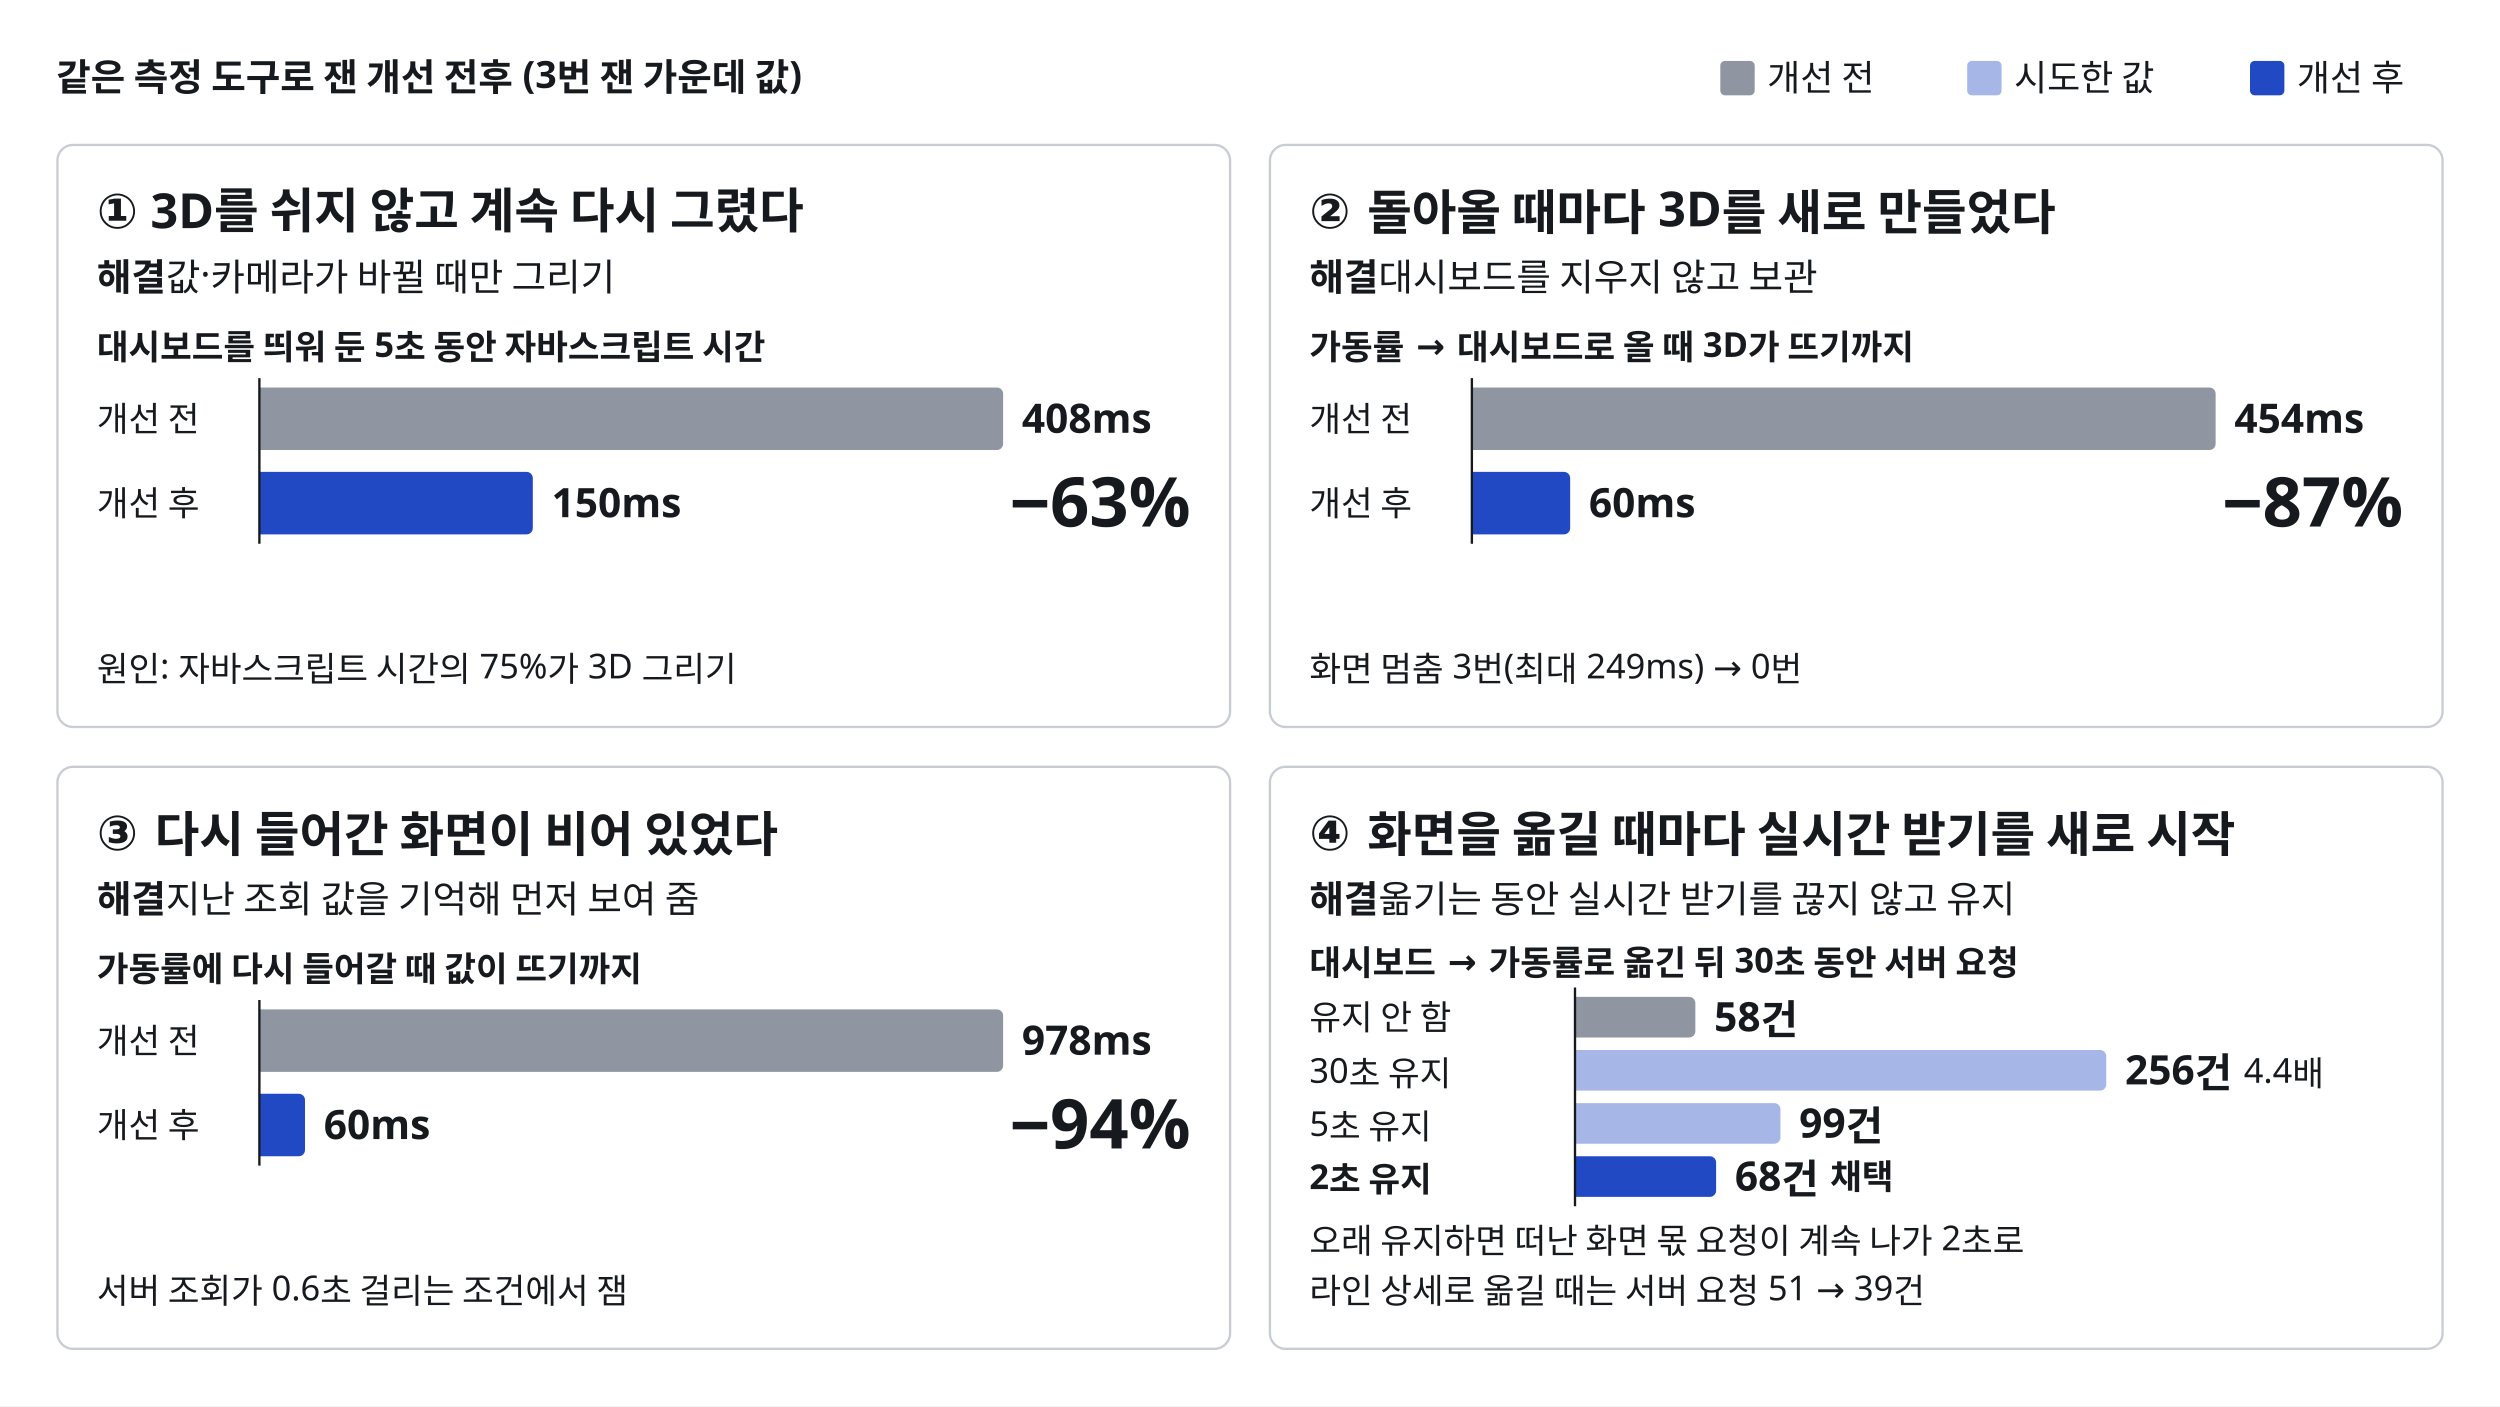
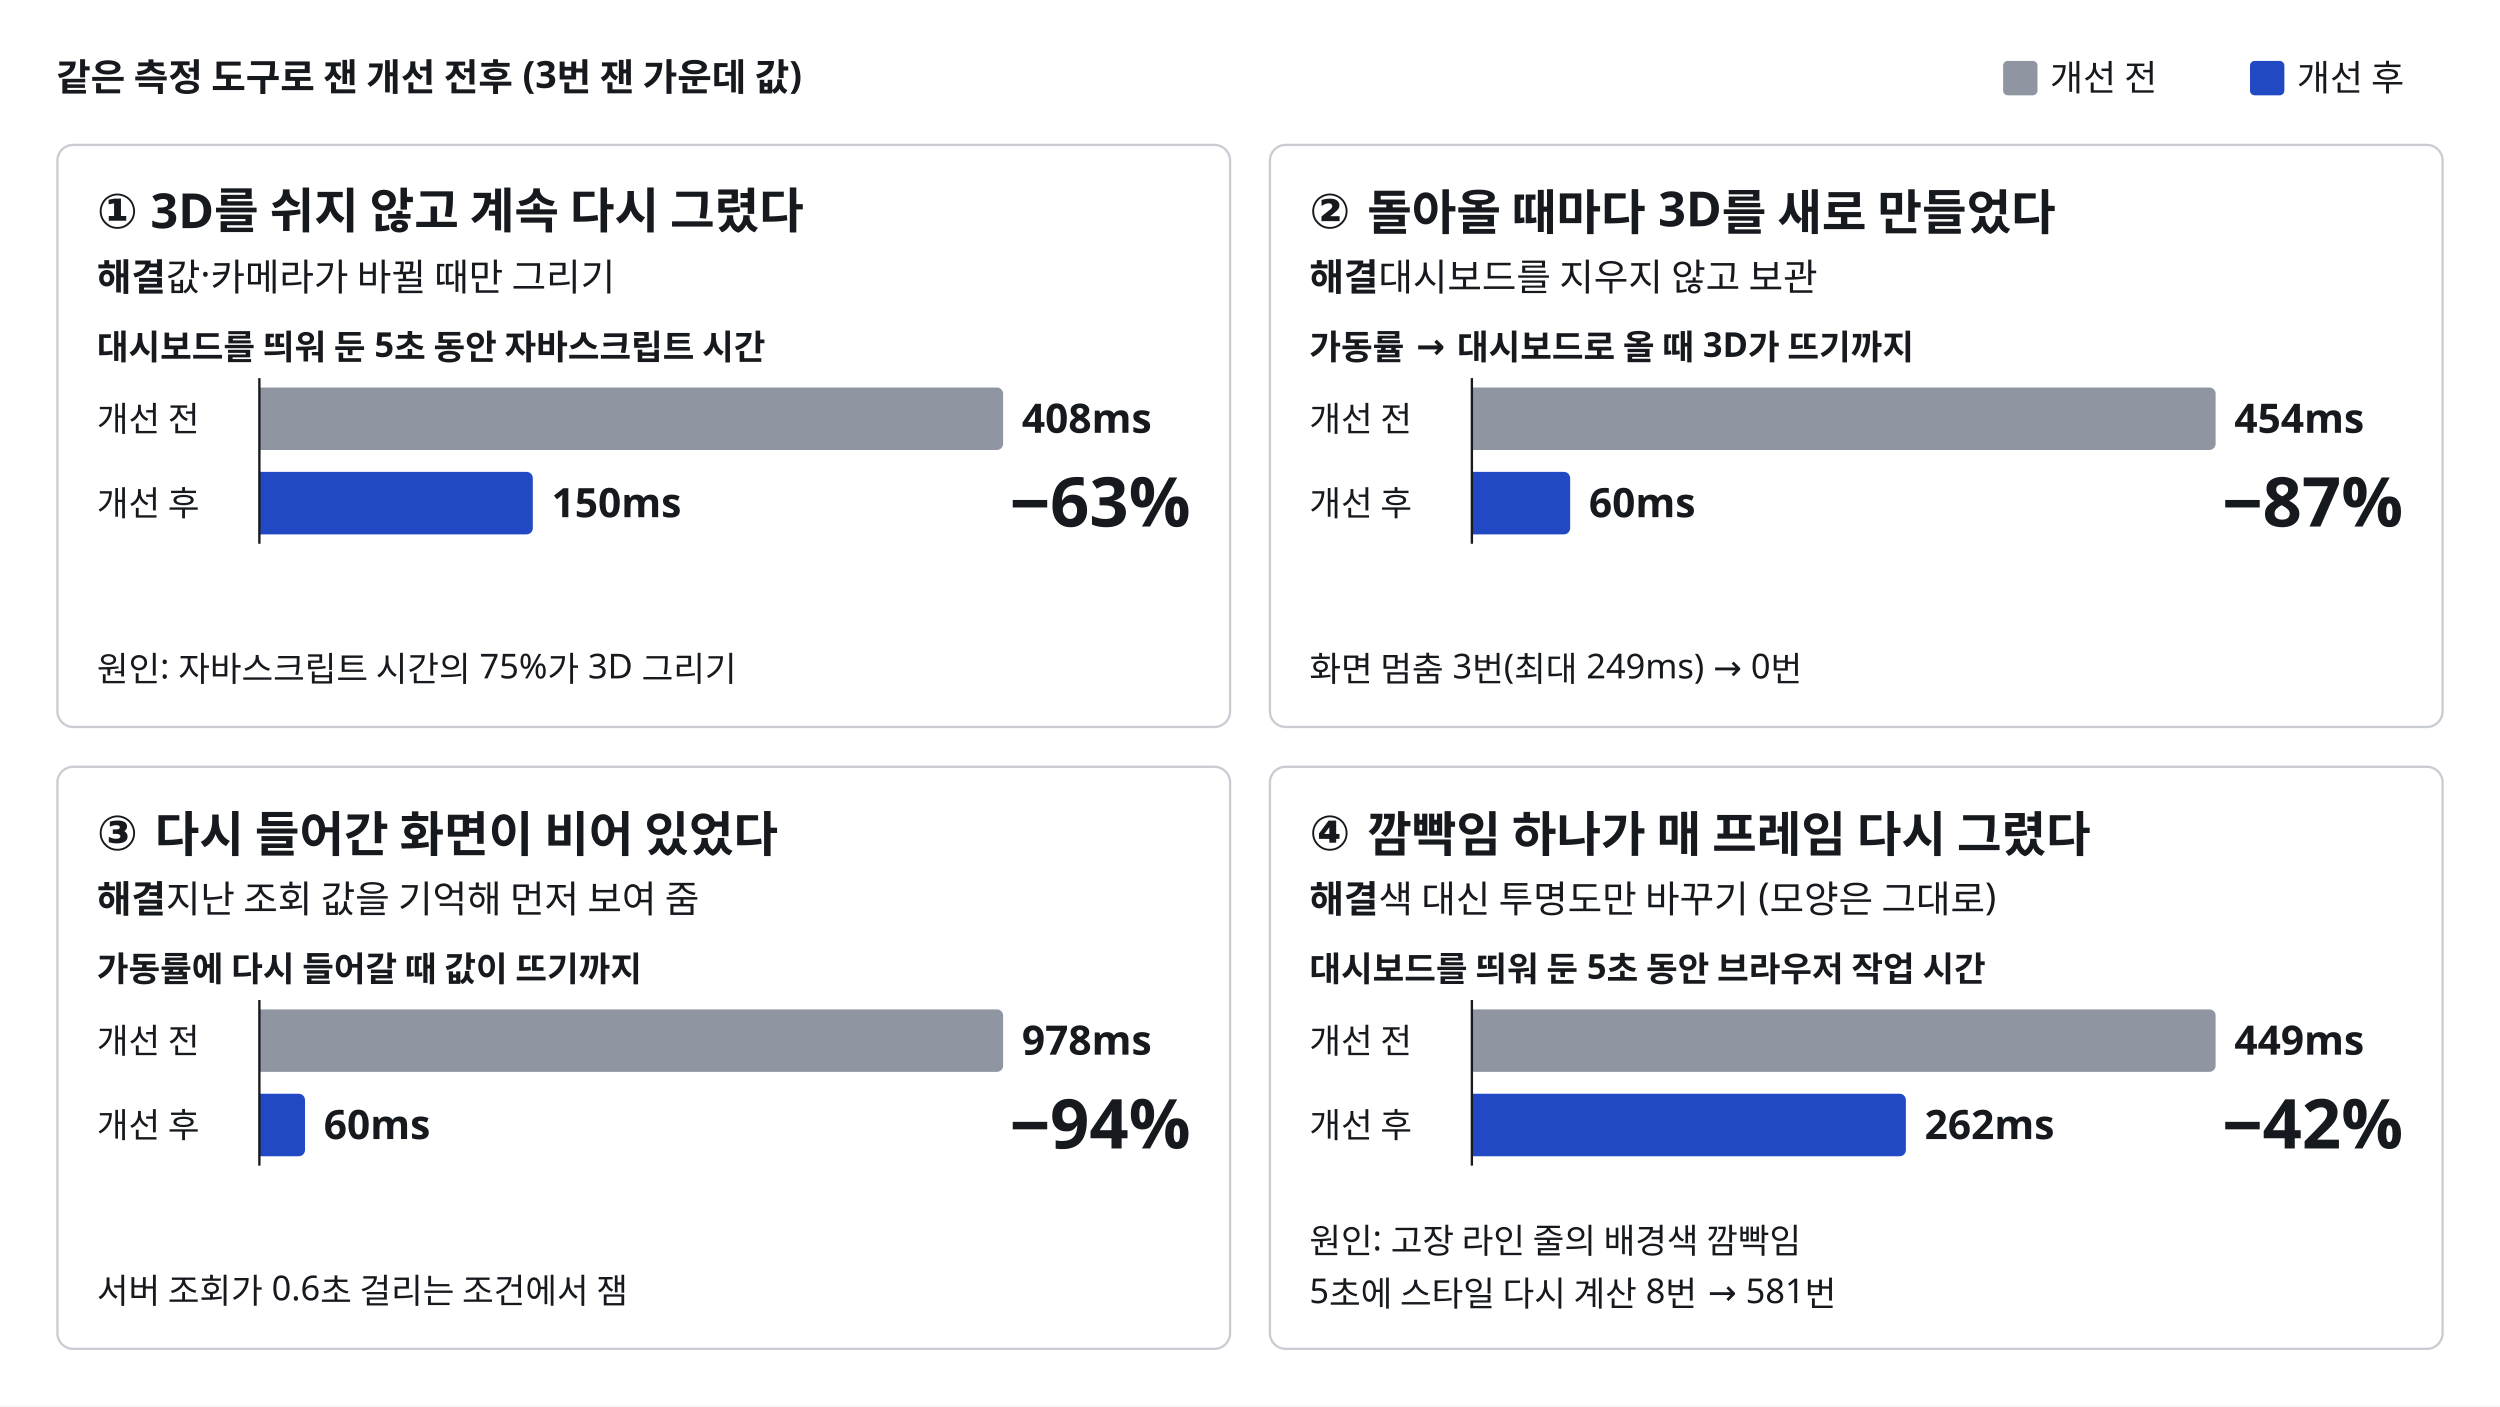
<svg xmlns="http://www.w3.org/2000/svg" width="1600" height="900" viewBox="0 0 1600 900" font-family="'Malgun Gothic', pretendard, sans-serif" style="font-variant-numeric: tabular-nums">
  <rect width="1600" height="900" fill="#ffffff" />
  <text x="36" y="58" font-size="24" font-weight="700" fill="#16191d" text-anchor="start">같은 측정 도구로 잰 개선 전후 (3번 잰 가운데 값)</text>
  <text x="1470" y="58" font-size="23" font-weight="400" fill="#16191d" text-anchor="start">개선 후</text>
  <rect x="1440" y="39" width="22" height="22" rx="3" fill="#2149c4" />
-   <text x="1289" y="58" font-size="23" font-weight="400" fill="#16191d" text-anchor="start">시도한 값</text>
-   <rect x="1259" y="39" width="22" height="22" rx="3" fill="#a6b6e7" />
-   <text x="1131" y="58" font-size="23" font-weight="400" fill="#16191d" text-anchor="start">개선 전</text>
-   <rect x="1101" y="39" width="22" height="22" rx="3" fill="#8f96a1" />
+   <text x="1312" y="58" font-size="23" font-weight="400" fill="#16191d" text-anchor="start">개선 전</text>
+   <rect x="1282" y="39" width="22" height="22" rx="3" fill="#8f96a1" />
  <rect x="36.75" y="92.75" width="750.5" height="372.5" rx="10" fill="#ffffff" stroke="#c9cdd3" stroke-width="1.5" />
  <text x="62" y="146" font-size="31" font-weight="700" fill="#16191d" text-anchor="start">① 3D를 쉬지 않고 계속 다시 그렸다</text>
  <text x="62" y="186" font-size="24" fill="#16191d">
    <tspan font-weight="700">해결 </tspan>값·카메라가 바뀔 때만 그리기</text>
  <text x="62" y="230" font-size="22" font-weight="700" fill="#16191d" text-anchor="start">대시보드를 띄워 둔 5초 동안 자바스크립트 시간</text>
  <text x="62" y="276" font-size="22" font-weight="400" fill="#16191d" text-anchor="start">개선 전</text>
  <path d="M166 248H638A4 4 0 0 1 642 252V284A4 4 0 0 1 638 288H166Z" fill="#8f96a1" />
  <text x="654" y="277" font-size="26" font-weight="700" fill="#16191d" text-anchor="start">408ms</text>
  <text x="62" y="330" font-size="22" font-weight="400" fill="#16191d" text-anchor="start">개선 후</text>
  <path d="M166 302H337A4 4 0 0 1 341 306V338A4 4 0 0 1 337 342H166Z" fill="#2149c4" />
  <text x="353" y="331" font-size="26" font-weight="700" fill="#16191d" text-anchor="start">150ms</text>
  <line x1="166" y1="242" x2="166" y2="348" stroke="#16191d" stroke-width="1.5" />
  <text x="762" y="337" font-size="44" font-weight="700" fill="#16191d" text-anchor="end">
    <tspan font-family="'Segoe UI', Arial, sans-serif">−</tspan>63%</text>
  <text x="62" y="436" font-size="22" font-weight="400" fill="#16191d" text-anchor="start">원인: 자바스크립트 시간의 75%가 3D 그리기</text>
  <rect x="812.75" y="92.75" width="750.5" height="372.5" rx="10" fill="#ffffff" stroke="#c9cdd3" stroke-width="1.5" />
  <text x="838" y="146" font-size="31" font-weight="700" fill="#16191d" text-anchor="start">② 돌아올 때마다 3D를 새로 만들었다</text>
  <text x="838" y="186" font-size="24" fill="#16191d">
    <tspan font-weight="700">해결 </tspan>대시보드를 지우지 않고 보관</text>
  <text x="838" y="230" font-size="22" font-weight="700" fill="#16191d" text-anchor="start">가동률 → 대시보드로 올 때 3D가 뜨기까지</text>
  <text x="838" y="276" font-size="22" font-weight="400" fill="#16191d" text-anchor="start">개선 전</text>
  <path d="M942 248H1414A4 4 0 0 1 1418 252V284A4 4 0 0 1 1414 288H942Z" fill="#8f96a1" />
  <text x="1430" y="277" font-size="26" font-weight="700" fill="#16191d" text-anchor="start">454ms</text>
  <text x="838" y="330" font-size="22" font-weight="400" fill="#16191d" text-anchor="start">개선 후</text>
  <path d="M942 302H1000.907A4 4 0 0 1 1004.907 306V338A4 4 0 0 1 1000.907 342H942Z" fill="#2149c4" />
  <text x="1016.907" y="331" font-size="26" font-weight="700" fill="#16191d" text-anchor="start">60ms</text>
  <line x1="942" y1="242" x2="942" y2="348" stroke="#16191d" stroke-width="1.5" />
  <text x="1538" y="337" font-size="44" font-weight="700" fill="#16191d" text-anchor="end">
    <tspan font-family="'Segoe UI', Arial, sans-serif">−</tspan>87%</text>
  <text x="838" y="436" font-size="22" font-weight="400" fill="#16191d" text-anchor="start">화면 멈춤 3번(최대 249ms) → 0번</text>
  <rect x="36.75" y="490.75" width="750.5" height="372.5" rx="10" fill="#ffffff" stroke="#c9cdd3" stroke-width="1.5" />
  <text x="62" y="544" font-size="31" font-weight="700" fill="#16191d" text-anchor="start">③ 다시 들어간 화면이 비어 있었다</text>
  <text x="62" y="584" font-size="24" fill="#16191d">
    <tspan font-weight="700">해결 </tspan>지난 조회 값을 기억해 먼저 보여 줌</text>
  <text x="62" y="628" font-size="22" font-weight="700" fill="#16191d" text-anchor="start">가동률에 다시 들어갈 때 값이 뜨기까지</text>
  <text x="62" y="674" font-size="22" font-weight="400" fill="#16191d" text-anchor="start">개선 전</text>
  <path d="M166 646H638A4 4 0 0 1 642 650V682A4 4 0 0 1 638 686H166Z" fill="#8f96a1" />
  <text x="654" y="675" font-size="26" font-weight="700" fill="#16191d" text-anchor="start">978ms</text>
  <text x="62" y="728" font-size="22" font-weight="400" fill="#16191d" text-anchor="start">개선 후</text>
  <path d="M166 700H191.202A4 4 0 0 1 195.202 704V736A4 4 0 0 1 191.202 740H166Z" fill="#2149c4" />
  <text x="207.202" y="729" font-size="26" font-weight="700" fill="#16191d" text-anchor="start">60ms</text>
  <line x1="166" y1="640" x2="166" y2="746" stroke="#16191d" stroke-width="1.5" />
  <text x="762" y="735" font-size="44" font-weight="700" fill="#16191d" text-anchor="end">
    <tspan font-family="'Segoe UI', Arial, sans-serif">−</tspan>94%</text>
  <text x="62" y="834" font-size="22" font-weight="400" fill="#16191d" text-anchor="start">서버 조회가 0.6초 걸리는 조건에서 잼</text>
  <rect x="812.75" y="490.75" width="750.5" height="372.5" rx="10" fill="#ffffff" stroke="#c9cdd3" stroke-width="1.5" />
-   <text x="838" y="544" font-size="31" font-weight="700" fill="#16191d" text-anchor="start">④ 화면을 옮길 때마다 실시간 받기를 새로 시작</text>
+   <text x="838" y="544" font-size="31" font-weight="700" fill="#16191d" text-anchor="start">④ 깜빡임 하나가 매 프레임 다시 그렸다</text>
  <text x="838" y="584" font-size="24" fill="#16191d">
-     <tspan font-weight="700">해결 </tspan>옮기는 동안 실시간 받기를 끊지 않고 유지</text>
-   <text x="838" y="624" font-size="22" font-weight="700" fill="#16191d" text-anchor="start">대시보드 → 가동률로 옮긴 뒤 30초 동안 서버 요청</text>
-   <text x="838" y="659" font-size="22" font-weight="400" fill="#16191d" text-anchor="start">유지 안 함</text>
-   <path d="M1008 638H1081.031A4 4 0 0 1 1085.031 642V660A4 4 0 0 1 1081.031 664H1008Z" fill="#8f96a1" />
-   <text x="1097.031" y="660" font-size="26" font-weight="700" fill="#16191d" text-anchor="start">58건</text>
-   <text x="838" y="693" font-size="22" font-weight="400" fill="#16191d" text-anchor="start">30초 유지</text>
-   <path d="M1008 672H1344A4 4 0 0 1 1348 676V694A4 4 0 0 1 1344 698H1008Z" fill="#a6b6e7" />
-   <text x="1360" y="694" font-size="26" font-weight="700" fill="#16191d" text-anchor="start">256건</text>
-   <text x="1436" y="693" font-size="22" font-weight="400" fill="#16191d" text-anchor="start">4.4배</text>
-   <text x="838" y="727" font-size="22" font-weight="400" fill="#16191d" text-anchor="start">5초 유지</text>
-   <path d="M1008 706H1135.484A4 4 0 0 1 1139.484 710V728A4 4 0 0 1 1135.484 732H1008Z" fill="#a6b6e7" />
-   <text x="1151.484" y="728" font-size="26" font-weight="700" fill="#16191d" text-anchor="start">99건</text>
-   <text x="838" y="761" font-size="22" font-weight="700" fill="#16191d" text-anchor="start">2초 유지</text>
-   <path d="M1008 740H1094.312A4 4 0 0 1 1098.312 744V762A4 4 0 0 1 1094.312 766H1008Z" fill="#2149c4" />
-   <text x="1110.312" y="762" font-size="26" font-weight="700" fill="#16191d" text-anchor="start">68건</text>
-   <text x="1171.312" y="761" font-size="22" font-weight="700" fill="#16191d" text-anchor="start">채택</text>
-   <line x1="1008" y1="632" x2="1008" y2="772" stroke="#16191d" stroke-width="1.5" />
-   <text x="838" y="802" font-size="22" font-weight="400" fill="#16191d" text-anchor="start">오래 유지하면 떠난 화면 몫 요청이 계속 나가 2초로</text>
-   <text x="838" y="834" font-size="22" font-weight="400" fill="#16191d" text-anchor="start">라인 상세로 옮길 때는 서버 요청 51 → 39건</text>
+     <tspan font-weight="700">해결 </tspan>색 대신 투명도만 바꾸기 (모양은 그대로)</text>
+   <text x="838" y="628" font-size="22" font-weight="700" fill="#16191d" text-anchor="start">대시보드를 띄워 둔 5초 동안 브라우저 작업 시간</text>
+   <text x="838" y="674" font-size="22" font-weight="400" fill="#16191d" text-anchor="start">개선 전</text>
+   <path d="M942 646H1414A4 4 0 0 1 1418 650V682A4 4 0 0 1 1414 686H942Z" fill="#8f96a1" />
+   <text x="1430" y="675" font-size="26" font-weight="700" fill="#16191d" text-anchor="start">449ms</text>
+   <text x="838" y="728" font-size="22" font-weight="400" fill="#16191d" text-anchor="start">개선 후</text>
+   <path d="M942 700H1215.755A4 4 0 0 1 1219.755 704V736A4 4 0 0 1 1215.755 740H942Z" fill="#2149c4" />
+   <text x="1231.755" y="729" font-size="26" font-weight="700" fill="#16191d" text-anchor="start">262ms</text>
+   <line x1="942" y1="640" x2="942" y2="746" stroke="#16191d" stroke-width="1.5" />
+   <text x="1538" y="735" font-size="44" font-weight="700" fill="#16191d" text-anchor="end">
+     <tspan font-family="'Segoe UI', Arial, sans-serif">−</tspan>42%</text>
+   <text x="838" y="802" font-size="22" font-weight="400" fill="#16191d" text-anchor="start">원인: 고장 라인 줄의 배경색 깜빡임</text>
+   <text x="838" y="834" font-size="22" font-weight="400" fill="#16191d" text-anchor="start">5초에 스타일 다시 계산 8번 → 581번</text>
</svg>
